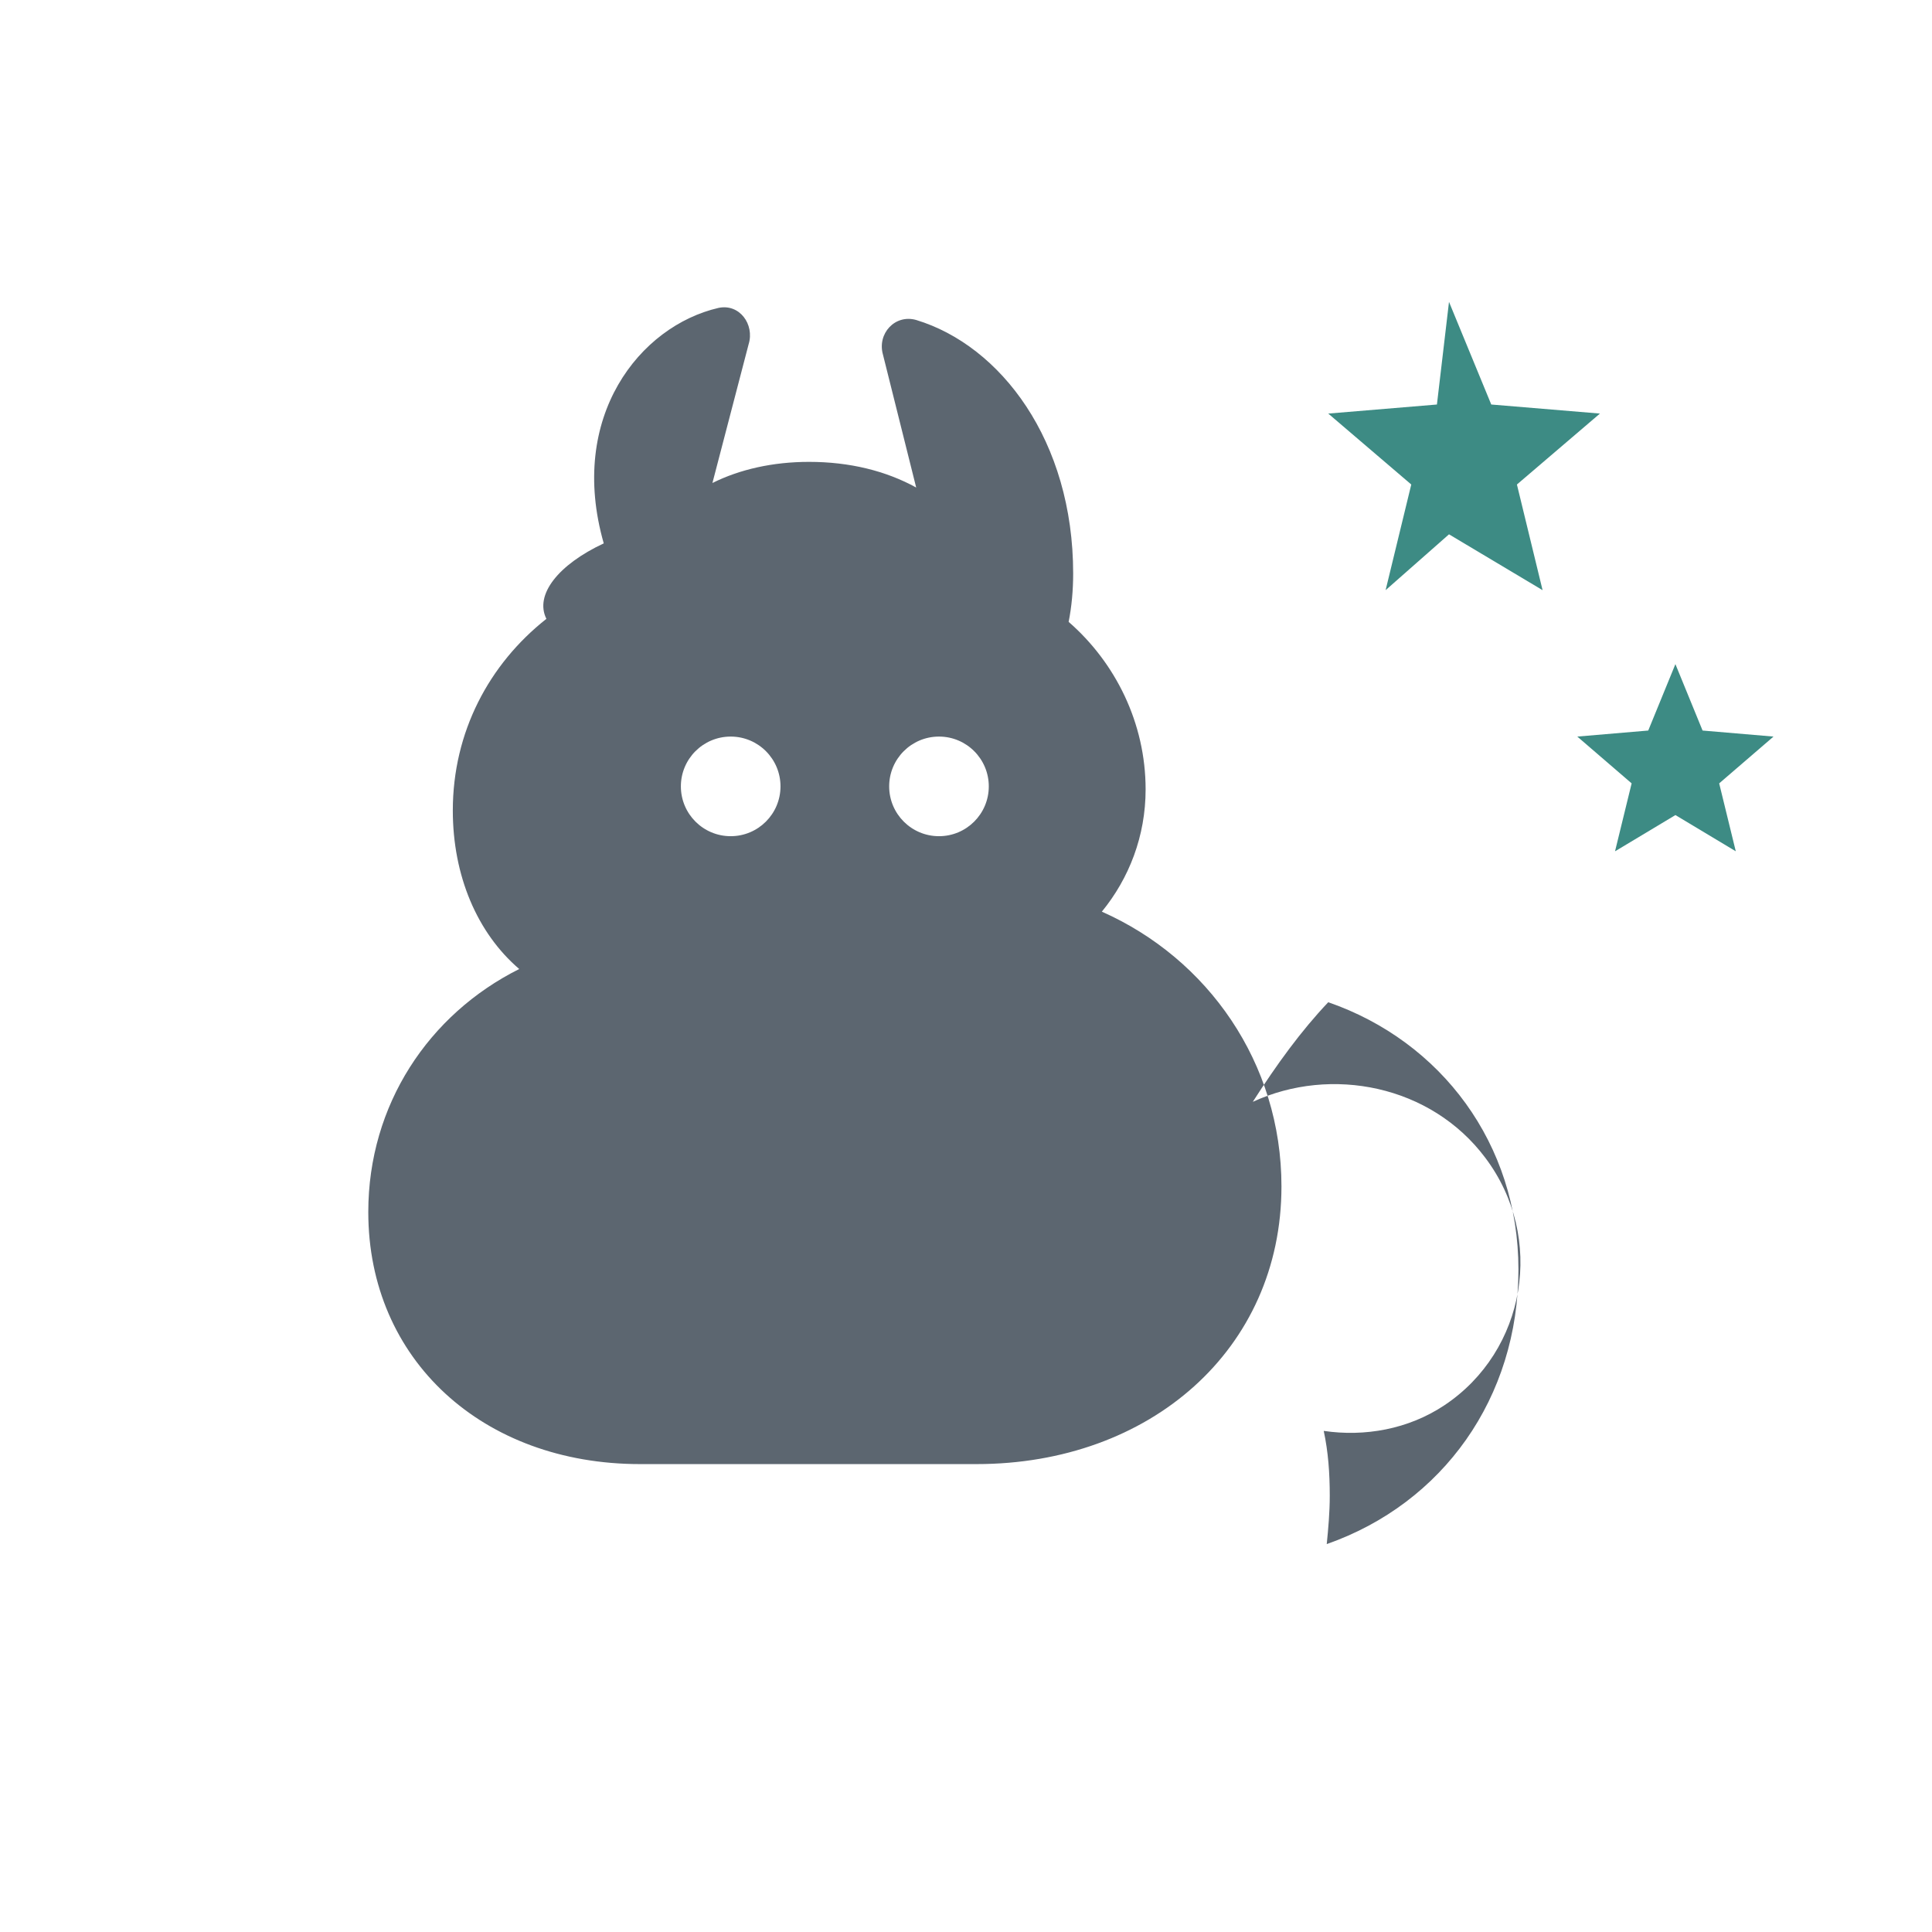
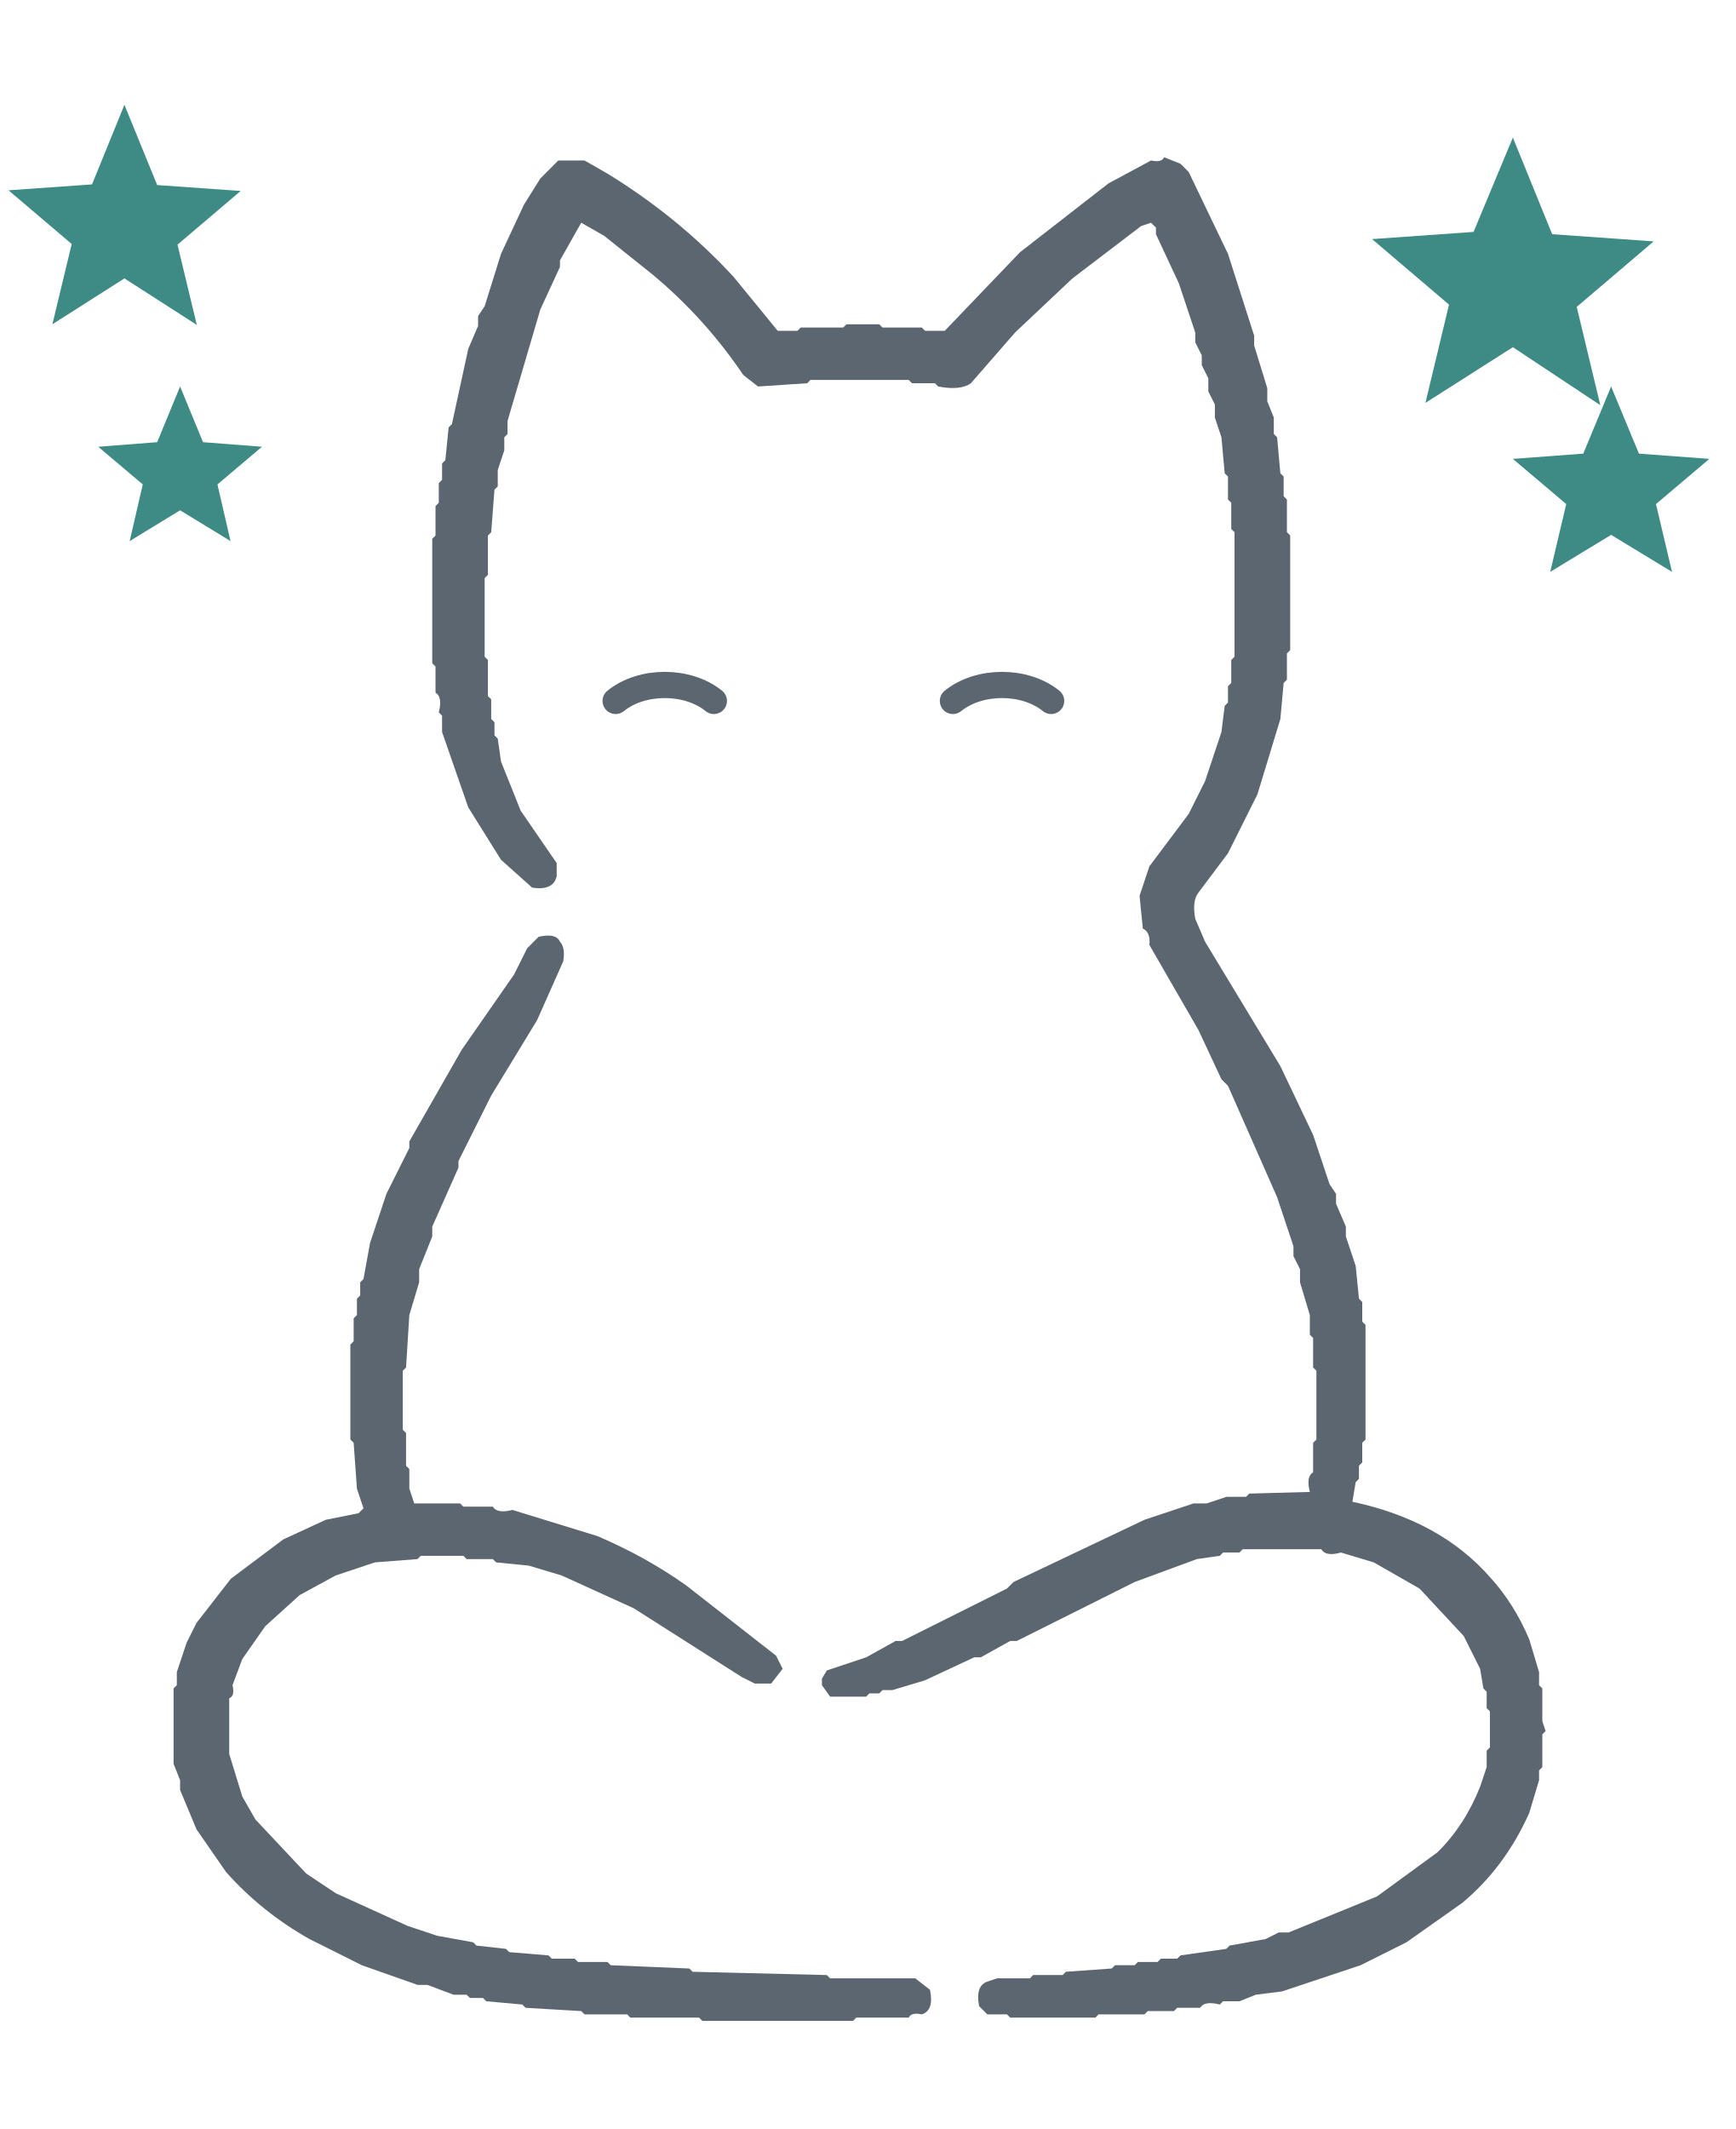
- <svg xmlns="http://www.w3.org/2000/svg" viewBox="0 0 64 64" role="img" aria-label="SilverVibe mark">
+ <svg xmlns="http://www.w3.org/2000/svg" viewBox="90 0 530 650" role="img" aria-label="SilverVibe mark">
  <style>
    .cat { fill: #5c6670; }
+     .eye {
+       fill: none;
+       stroke: #5c6670;
+       stroke-width: 8;
+       stroke-linecap: round;
+     }
    .star { fill: #3d8b84; }
    @media (prefers-color-scheme: dark) {
      .cat { fill: #c5ccd6; }
+       .eye { stroke: #c5ccd6; }
      .star { fill: #5eb5ad; }
    }
  </style>
-   <path class="star" d="M48 10l1.4 3.4 3.6.3-2.75 2.35.85 3.5L48 17.7l-2.1 1.85.85-3.5L44 13.7l3.6-.3z" />
-   <path class="star" d="M55.5 22l.9 2.2 2.35.2-1.8 1.55.55 2.25-2-1.2-2 1.2.55-2.25-1.8-1.55 2.35-.2z" />
-   <path class="cat" fill-rule="evenodd" d="       M20 18       c-1.2-4.2 1.2-7.2 3.8-7.8       c.7-.15 1.2.55 1 1.2       L23.6 16       c.9-.45 2-.7 3.2-.7       c1.35 0 2.55.3 3.55.85       l-1.1-4.4       c-.2-.7.4-1.35 1.1-1.15       c2.8.85 5.2 4 5.2 8.4       c0 .55-.05 1.1-.15 1.6       c1.55 1.35 2.55 3.35 2.55 5.55       c0 1.55-.55 2.95-1.45 4.05       c3.5 1.55 5.95 5 5.95 9.1       c0 5.4-4.35 9.2-10.1 9.2       H21.2       c-5.2 0-9-3.45-9-8.35       c0-3.55 2-6.55 5-8.05       C15.8 30.9 15 29 15 26.85       c0-2.6 1.2-4.85 3.1-6.35       C17.7 19.7 18.5 18.7 20 18       Z       M24.2 24.4       a1.65 1.65 0 1 0 0.01 0       Z       M31.1 24.4       a1.65 1.65 0 1 0 0.01 0       Z       M41.5 36.5       c2.6-1.2 5.9-.55 7.7 1.85       c2 2.65 1.35 6.4-1.35 8.2       c-1.2.8-2.65 1.05-4 .85       c.15.7.2 1.4.2 2.15       c0 .55-.05 1.1-.1 1.6       c3.85-1.35 6.35-4.85 6.35-9.1       c0-4.15-2.55-7.55-6.3-8.85       c-.9.95-1.7 2.05-2.5 3.3       Z     " />
+   <path class="star" d="M552 42l12 29.5 31 2.2-23.5 20 7.2 30L552 106l-26.7 17 7.2-30-23.5-20 31-2.2z" />
+   <path class="star" d="M582 118l8.5 20.5 21.5 1.6-16.3 13.8 4.9 20.7-18.6-11.3-18.6 11.3 4.9-20.7-16.3-13.8 21.5-1.6z" />
+   <path class="star" d="M145 118l7 17 18 1.4-13.6 11.5 4 17.3-15.4-9.4-15.4 9.4 4-17.3-13.6-11.5 18-1.4z" />
+   <path class="star" d="M128 32l10 24.5 25.5 1.8-19.3 16.4 5.9 24.5L128 85l-22 14 5.9-24.5-19.3-16.4 25.5-1.8z" />
+   <path class="cat" d="M 445.5 48 L 450.5 50 L 453 52.5 L 465 77.5 L 473 102.5 L 473 105.5 L 477 118.5 L 477 122.5 L 479 127.5 L 479 132.5 L 480 133.5 L 481 144.5 L 482 145.5 L 482 151.5 L 483 152.5 L 483 162.5 L 484 163.5 L 484 198.5 L 483 199.5 L 483 207.5 L 482 208.5 L 481 219.5 L 474 242.5 L 465 260.5 L 456 272.5 Q 454 275 455 280.5 L 458 287.5 L 481 325.5 L 491 346.5 L 496 361.5 L 498 364.5 L 498 367.5 L 501 374.5 L 501 377.5 L 504 386.5 L 505 396.5 L 506 397.5 L 506 403.5 L 507 404.5 L 507 439.5 L 506 440.5 L 506 446.5 L 505 447.5 L 505 451.5 L 504 452.5 L 503 458.5 Q 529.8 464.2 545 481.5 Q 552.4 489.6 557 500.5 L 560 510.5 L 560 514.5 L 561 515.5 L 561 525.5 L 562 528.5 L 561 529.5 L 561 539.5 L 560 540.5 L 560 543.5 L 557 553.5 Q 549.6 570.1 536.5 581 L 519.5 593 L 505.5 600 L 481.5 608 L 473.5 609 L 468.5 611 L 463.5 611 L 462.5 612 Q 457.8 610.8 456.5 613 L 449.5 613 L 448.5 614 L 440.5 614 L 439.5 615 L 425.5 615 L 424.5 616 L 398.5 616 L 397.5 615 L 391.5 615 L 389 612.5 Q 387.8 606.3 391.5 605 L 394.5 604 L 404.5 604 L 405.5 603 L 414.5 603 L 415.5 602 L 429.5 601 L 430.5 600 L 436.5 600 L 437.5 599 L 443.5 599 L 444.5 598 L 449.5 598 L 450.5 597 L 464.5 595 L 465.5 594 L 476.5 592 L 480.5 590 L 483.5 590 L 510.5 579 L 529 565.5 Q 537.3 557.3 542 545.5 L 544 539.5 L 544 534.5 L 545 533.5 L 545 522.5 L 544 521.5 L 544 516.5 L 543 515.5 L 542 509.5 L 537 499.5 L 523.5 485 L 509.5 477 L 499.5 474 Q 494.8 475.3 493.5 473 L 469.5 473 L 468.5 474 L 463.5 474 L 462.5 475 L 455.5 476 L 436.5 483 L 400.5 501 L 398.5 501 L 389.5 506 L 387.5 506 L 372.5 513 L 362.5 516 L 359.5 516 L 358.5 517 L 355.5 517 L 354.5 518 L 343.5 518 L 341 514.5 L 341 512.5 L 342.5 510 L 354.5 506 L 363.5 501 L 365.5 501 L 397.5 485 L 399.5 483 L 439.5 464 L 454.5 459 L 458.5 459 L 464.5 457 L 470.5 457 L 471.5 456 L 490 455.5 Q 488.8 450.8 491 449.5 L 491 440.5 L 492 439.5 L 492 418.5 L 491 417.5 L 491 408.5 L 490 407.5 L 490 401.5 L 487 391.5 L 487 387.5 L 485 383.5 L 485 380.5 L 480 365.5 L 465 331.5 L 463 329.5 L 456 314.5 L 441 288.5 Q 441.4 284.6 439 283.5 L 438 273.5 L 441 264.5 L 453 248.5 L 458 238.5 L 463 223.5 L 464 215.5 L 465 214.5 L 465 209.5 L 466 208.5 L 466 201.5 L 467 200.5 L 467 162.5 L 466 161.5 L 466 153.5 L 465 152.5 L 465 145.5 L 464 144.5 L 463 133.5 L 461 127.5 L 461 123.5 L 459 119.5 L 459 115.5 L 457 111.5 L 457 108.5 L 455 104.5 L 455 101.5 L 450 86.5 L 443 71.5 L 443 69.5 L 441.5 68 L 438.5 69 L 417.5 85 L 400 101.5 L 386.5 117 Q 383.3 119.3 376.5 118 L 375.5 117 L 368.5 117 L 367.5 116 L 337.5 116 L 336.5 117 L 321.5 118 L 317 114.5 Q 305.3 97.2 289.5 84 L 274.5 72 L 267.5 68 L 261 79.5 L 261 81.5 L 255 94.5 L 245 128.5 L 245 132.5 L 244 133.5 L 244 137.5 L 242 143.5 L 242 148.5 L 241 149.5 L 240 162.5 L 239 163.5 L 239 175.5 L 238 176.5 L 238 200.5 L 239 201.5 L 239 212.5 L 240 213.5 L 240 219.5 L 241 220.5 L 241 224.5 L 242 225.5 L 243 232.5 L 249 247.5 L 260 263.5 L 260 267.5 Q 259 272 252.5 271 L 243 262.5 L 233 246.5 L 225 223.5 L 225 218.5 L 224 217.5 Q 225.2 212.7 223 211.5 L 223 203.5 L 222 202.5 L 222 164.5 L 223 163.5 L 223 154.5 L 224 153.5 L 224 147.5 L 225 146.5 L 225 141.5 L 226 140.5 L 227 130.5 L 228 129.5 L 233 106.5 L 236 99.5 L 236 96.5 L 238 93.5 L 243 77.5 L 250 62.5 L 255 54.5 L 260.5 49 L 268.5 49 L 275.5 53 Q 297.2 66.3 314 84.5 L 327.5 101 L 333.5 101 L 334.5 100 L 347.5 100 L 348.5 99 L 358.5 99 L 359.5 100 L 371.5 100 L 372.5 101 L 378.5 101 L 401.5 77 L 428.5 56 L 441.5 49 Q 444.8 49.7 445.5 48 Z " />
+   <path class="cat" d="M 254.5 286 Q 259.8 284.8 261 287.5 Q 262.7 289.3 262 293.5 L 254 311.5 L 240 334.5 L 230 354.5 L 230 356.5 L 222 374.5 L 222 377.5 L 218 387.5 L 218 391.5 L 215 401.5 L 214 417.5 L 213 418.5 L 213 436.5 L 214 437.5 L 214 447.5 L 215 448.5 L 215 454.5 L 216.5 459 L 230.5 459 L 231.5 460 L 240.5 460 Q 241.8 462.2 246.5 461 L 272.5 469 Q 287.2 475.3 299.5 484 L 327 505.5 L 329 509.5 L 325.5 514 L 320.5 514 L 316.5 512 L 283.5 491 L 261.5 481 L 251.5 478 L 241.5 477 L 240.5 476 L 232.5 476 L 231.5 475 L 218.5 475 L 217.5 476 L 204.5 477 L 192.5 481 L 181.5 487 L 171 496.5 L 164 506.5 L 161 514.5 Q 161.8 517.8 160 518.5 L 160 535.5 L 164 548.5 L 168 555.5 L 183.5 572 L 192.5 578 L 214.5 588 L 223.5 591 L 234.5 593 L 235.5 594 L 244.5 595 L 245.5 596 L 257.5 597 L 258.5 598 L 265.5 598 L 266.5 599 L 275.5 599 L 276.5 600 L 300.5 601 L 301.5 602 L 342.5 603 L 343.5 604 L 369.5 604 L 374 607.5 Q 375.3 613.8 371.5 615 Q 368.3 614.3 367.5 616 L 351.5 616 L 350.5 617 L 304.5 617 L 303.5 616 L 282.5 616 L 281.5 615 L 268.5 615 L 267.5 614 L 250.5 613 L 249.5 612 L 238.5 611 L 237.5 610 L 233.5 610 L 232.5 609 L 228.5 609 L 220.5 606 L 217.5 606 L 200.5 600 L 184.5 592 Q 169.8 583.7 159 571.5 L 150 558.5 L 145 546.5 L 145 543.5 L 143 538.5 L 143 515.5 L 144 514.5 L 144 510.5 L 147 501.5 L 150 495.5 L 160.5 482 L 176.5 470 L 189.5 464 L 199.5 462 L 201 460.5 L 199 454.5 L 198 440.5 L 197 439.5 L 197 410.5 L 198 409.5 L 198 402.5 L 199 401.5 L 199 396.5 L 200 395.5 L 200 391.5 L 201 390.5 L 203 379.5 L 208 364.5 L 215 350.5 L 215 348.5 L 231 320.5 L 247 297.5 L 251 289.5 L 254.5 286 Z " />
+   <path class="eye" d="M278 214c8-6.5 22-6.5 30 0" />
+   <path class="eye" d="M381 214c8-6.5 22-6.5 30 0" />
</svg>
